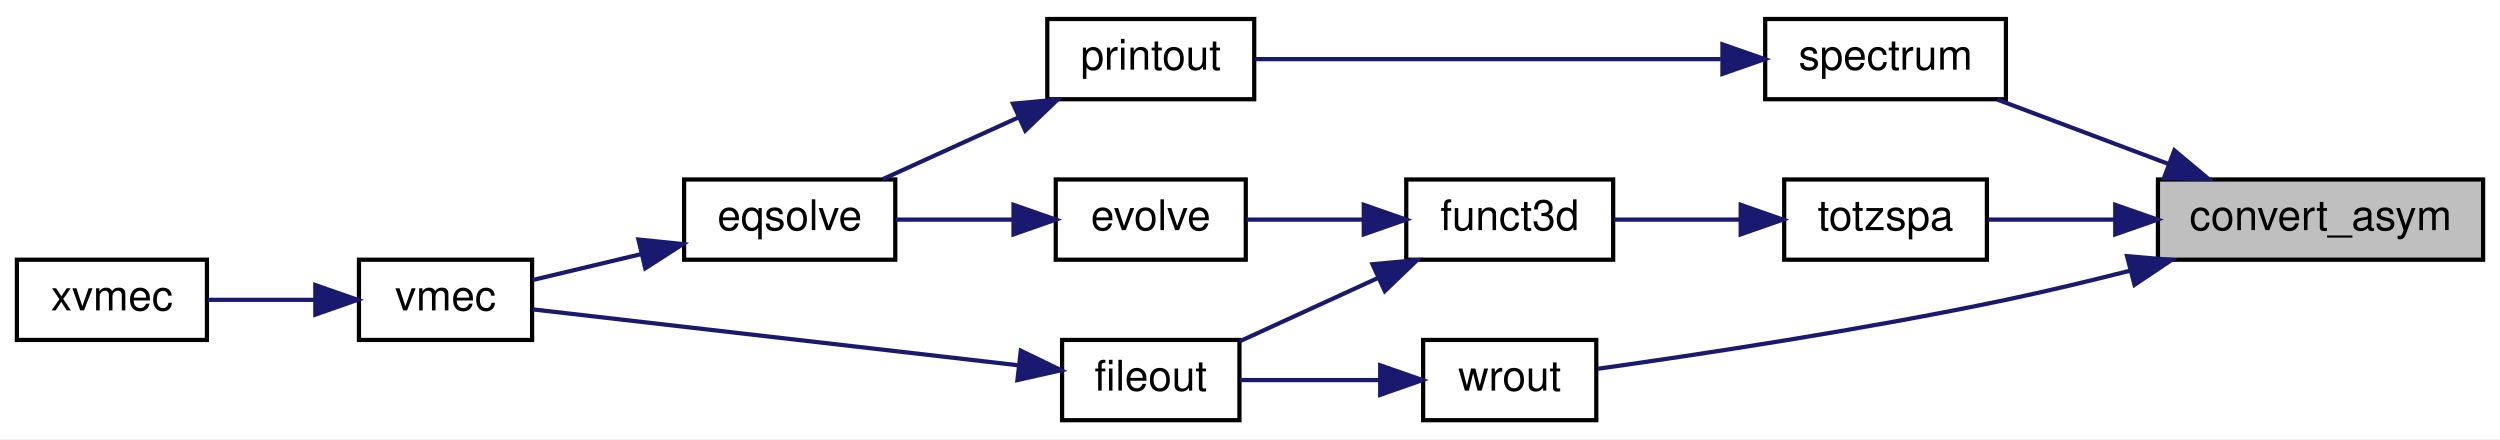
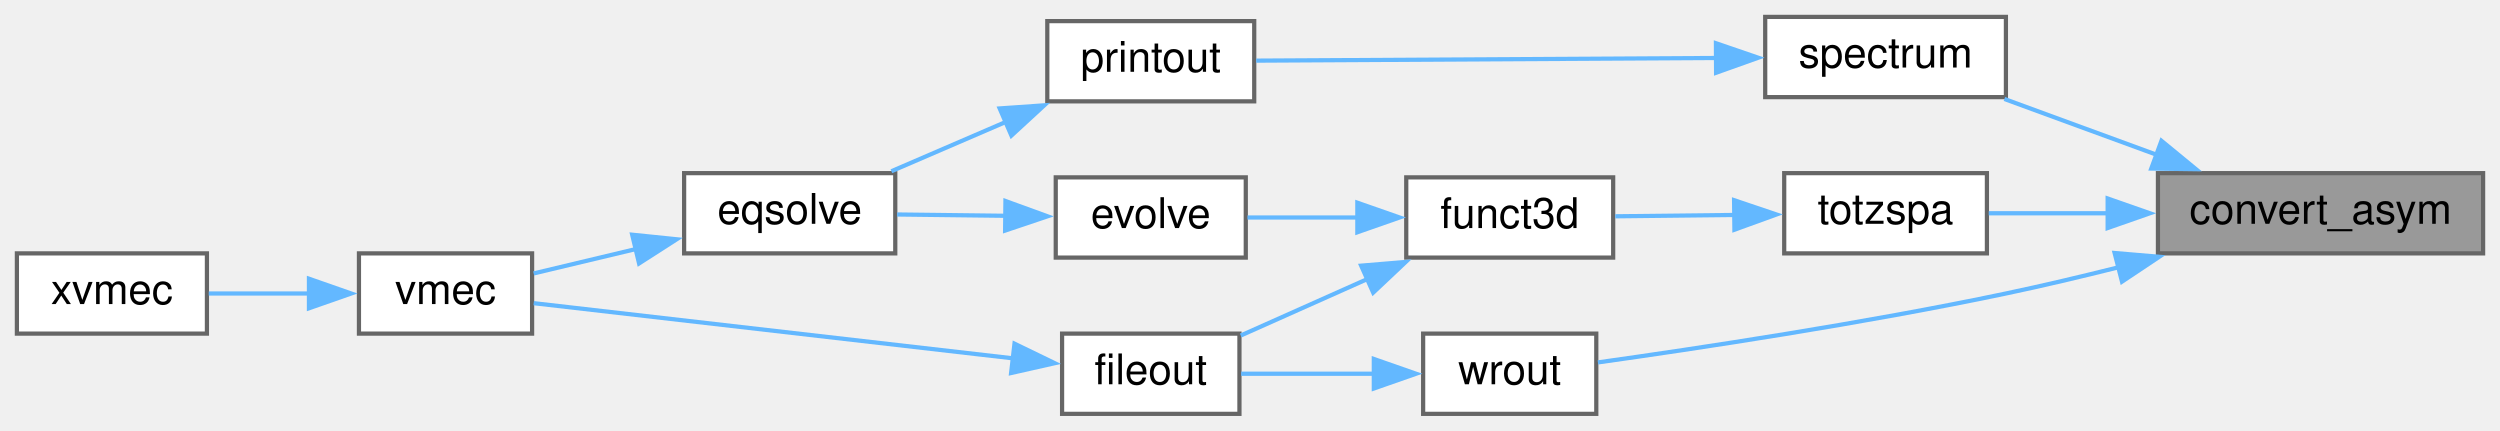
- <svg xmlns="http://www.w3.org/2000/svg" xmlns:xlink="http://www.w3.org/1999/xlink" width="592pt" height="104pt" viewBox="0.00 0.00 592.00 104.00">
-   <g id="graph0" class="graph" transform="scale(1 1) rotate(0) translate(4 100)">
-     <polygon fill="white" stroke="transparent" points="-4,4 -4,-100 588,-100 588,4 -4,4" />
+ <svg xmlns="http://www.w3.org/2000/svg" xmlns:xlink="http://www.w3.org/1999/xlink" width="592pt" height="102pt" viewBox="0.00 0.00 592.00 102.00">
+   <g id="graph0" class="graph" transform="scale(1 1) rotate(0) translate(4 98)">
    <g id="node1" class="node">
      <g id="a_node1">
        <a xlink:title="Convert from internal representation to &quot;physical&quot; rmnsc, zmncc Fourier form.">
-           <polygon fill="#bfbfbf" stroke="black" points="507,-38.5 507,-57.5 584,-57.5 584,-38.5 507,-38.5" />
-           <text text-anchor="middle" x="545.5" y="-45.5" font-family="Helvetica,sans-Serif" font-size="10.00">convert_asym</text>
+           <polygon fill="#999999" stroke="#666666" points="584,-57 507,-57 507,-38 584,-38 584,-57" />
+           <text text-anchor="middle" x="545.5" y="-45" font-family="Helvetica,sans-Serif" font-size="10.00">convert_asym</text>
        </a>
      </g>
    </g>
    <g id="node2" class="node">
      <g id="a_node2">
        <a xlink:href="../../de/daf/spectrum_8f90.html#afecccf953acda8cefc93e3f955198fcc" target="_top" xlink:title="Compute the spectral width of the surface geometry Fourier coefficients.">
-           <polygon fill="white" stroke="black" points="414,-76.5 414,-95.5 471,-95.5 471,-76.5 414,-76.5" />
-           <text text-anchor="middle" x="442.5" y="-83.5" font-family="Helvetica,sans-Serif" font-size="10.00">spectrum</text>
+           <polygon fill="white" stroke="#666666" points="471,-94 414,-94 414,-75 471,-75 471,-94" />
+           <text text-anchor="middle" x="442.5" y="-82" font-family="Helvetica,sans-Serif" font-size="10.00">spectrum</text>
        </a>
      </g>
    </g>
    <g id="edge1" class="edge">
-       <path fill="none" stroke="midnightblue" d="M509.63,-61.12C496.28,-66.14 481.3,-71.78 468.98,-76.41" />
-       <polygon fill="midnightblue" stroke="midnightblue" points="510.89,-64.39 519.01,-57.59 508.42,-57.83 510.89,-64.39" />
+       <path fill="none" stroke="#63b8ff" d="M506.78,-61.32C494.78,-65.71 481.74,-70.49 470.64,-74.56" />
+       <polygon fill="#63b8ff" stroke="#63b8ff" points="507.83,-64.66 516.01,-57.94 505.42,-58.09 507.83,-64.66" />
    </g>
    <g id="node7" class="node">
      <g id="a_node7">
        <a xlink:href="../../dc/d49/totzsp_8f90.html#a8c3f89c23a3be79d0f993c5031f7eab5" target="_top" xlink:title="Inverse-Fourier-transform anti-symmetric part of geometry from Fourier space to real space.">
-           <polygon fill="white" stroke="black" points="418.5,-38.5 418.5,-57.5 466.5,-57.5 466.5,-38.5 418.5,-38.5" />
-           <text text-anchor="middle" x="442.5" y="-45.5" font-family="Helvetica,sans-Serif" font-size="10.00">totzspa</text>
+           <polygon fill="white" stroke="#666666" points="466.5,-57 418.5,-57 418.5,-38 466.5,-38 466.5,-57" />
+           <text text-anchor="middle" x="442.5" y="-45" font-family="Helvetica,sans-Serif" font-size="10.00">totzspa</text>
        </a>
      </g>
    </g>
    <g id="edge6" class="edge">
-       <path fill="none" stroke="midnightblue" d="M496.62,-48C486.23,-48 475.69,-48 466.77,-48" />
-       <polygon fill="midnightblue" stroke="midnightblue" points="496.89,-51.5 506.89,-48 496.89,-44.5 496.89,-51.5" />
+       <path fill="none" stroke="#63b8ff" d="M495.16,-47.5C485.31,-47.5 475.4,-47.5 466.93,-47.5" />
+       <polygon fill="#63b8ff" stroke="#63b8ff" points="495.09,-51 505.09,-47.5 495.09,-44 495.09,-51" />
    </g>
    <g id="node11" class="node">
      <g id="a_node11">
        <a xlink:href="../../de/d3f/wrout_8f90.html#acfcf1bded82176b6a4a4a4ca430d75a9" target="_top" xlink:title="Write the output files of VMEC.">
-           <polygon fill="white" stroke="black" points="333,-0.5 333,-19.5 374,-19.5 374,-0.5 333,-0.5" />
-           <text text-anchor="middle" x="353.5" y="-7.5" font-family="Helvetica,sans-Serif" font-size="10.00">wrout</text>
+           <polygon fill="white" stroke="#666666" points="374,-19 333,-19 333,0 374,0 374,-19" />
+           <text text-anchor="middle" x="353.5" y="-7" font-family="Helvetica,sans-Serif" font-size="10.00">wrout</text>
        </a>
      </g>
    </g>
    <g id="edge12" class="edge">
-       <path fill="none" stroke="midnightblue" d="M500.43,-35.91C490.77,-33.46 480.57,-31.01 471,-29 437.31,-21.91 397.67,-15.95 374.39,-12.68" />
-       <polygon fill="midnightblue" stroke="midnightblue" points="499.69,-39.34 510.25,-38.45 501.45,-32.56 499.69,-39.34" />
+       <path fill="none" stroke="#63b8ff" d="M497.8,-34.74C488.93,-32.52 479.71,-30.33 471,-28.5 437.31,-21.41 397.67,-15.45 374.39,-12.18" />
+       <polygon fill="#63b8ff" stroke="#63b8ff" points="496.74,-38.09 507.3,-37.19 498.49,-31.31 496.74,-38.09" />
    </g>
    <g id="node3" class="node">
      <g id="a_node3">
        <a xlink:href="../../d7/dc9/printout_8f90.html#ad981fdd1d509a05592ecbea3ef831797" target="_top" xlink:title="Print iteration progress to screen and threed1 output file.">
-           <polygon fill="white" stroke="black" points="244,-76.5 244,-95.5 293,-95.5 293,-76.5 244,-76.5" />
-           <text text-anchor="middle" x="268.5" y="-83.5" font-family="Helvetica,sans-Serif" font-size="10.00">printout</text>
+           <polygon fill="white" stroke="#666666" points="293,-93 244,-93 244,-74 293,-74 293,-93" />
+           <text text-anchor="middle" x="268.5" y="-81" font-family="Helvetica,sans-Serif" font-size="10.00">printout</text>
        </a>
      </g>
    </g>
    <g id="edge2" class="edge">
-       <path fill="none" stroke="midnightblue" d="M403.48,-86C369.79,-86 321.66,-86 293.19,-86" />
-       <polygon fill="midnightblue" stroke="midnightblue" points="403.87,-89.5 413.87,-86 403.87,-82.5 403.87,-89.5" />
+       <path fill="none" stroke="#63b8ff" d="M402.63,-84.27C369.1,-84.08 321.72,-83.8 293.46,-83.64" />
+       <polygon fill="#63b8ff" stroke="#63b8ff" points="402.33,-87.77 412.35,-84.33 402.37,-80.77 402.33,-87.77" />
    </g>
    <g id="node4" class="node">
      <g id="a_node4">
        <a xlink:href="../../d7/d46/eqsolve_8f90.html#ab740b09d1b651e2ab8a60c5d552df0c2" target="_top" xlink:title="Iteratively evolve the Fourier coefficients that specify the equilibrium.">
-           <polygon fill="white" stroke="black" points="158,-38.5 158,-57.5 208,-57.5 208,-38.5 158,-38.5" />
-           <text text-anchor="middle" x="183" y="-45.5" font-family="Helvetica,sans-Serif" font-size="10.00">eqsolve</text>
+           <polygon fill="white" stroke="#666666" points="208,-57 158,-57 158,-38 208,-38 208,-57" />
+           <text text-anchor="middle" x="183" y="-45" font-family="Helvetica,sans-Serif" font-size="10.00">eqsolve</text>
        </a>
      </g>
    </g>
    <g id="edge3" class="edge">
-       <path fill="none" stroke="midnightblue" d="M237.06,-72.15C226.43,-67.31 214.75,-62 205.06,-57.59" />
-       <polygon fill="midnightblue" stroke="midnightblue" points="235.88,-75.45 246.43,-76.41 238.78,-69.08 235.88,-75.45" />
+       <path fill="none" stroke="#63b8ff" d="M234.34,-69.2C225.21,-65.27 215.5,-61.08 207.08,-57.45" />
+       <polygon fill="#63b8ff" stroke="#63b8ff" points="232.72,-72.32 243.29,-73.06 235.5,-65.89 232.72,-72.32" />
    </g>
    <g id="node5" class="node">
      <g id="a_node5">
        <a xlink:href="../../db/d61/vmec_8f90.html#a6d38ab7be2f9d818da4541e1d352ea23" target="_top" xlink:title="Main driver for VMEC.">
-           <polygon fill="white" stroke="black" points="81,-19.5 81,-38.5 122,-38.5 122,-19.5 81,-19.5" />
-           <text text-anchor="middle" x="101.5" y="-26.5" font-family="Helvetica,sans-Serif" font-size="10.00">vmec</text>
+           <polygon fill="white" stroke="#666666" points="122,-38 81,-38 81,-19 122,-19 122,-38" />
+           <text text-anchor="middle" x="101.5" y="-26" font-family="Helvetica,sans-Serif" font-size="10.00">vmec</text>
        </a>
      </g>
    </g>
    <g id="edge4" class="edge">
-       <path fill="none" stroke="midnightblue" d="M147.71,-39.8C138.96,-37.71 129.84,-35.53 122.11,-33.69" />
-       <polygon fill="midnightblue" stroke="midnightblue" points="147.18,-43.28 157.72,-42.2 148.8,-36.47 147.18,-43.28" />
+       <path fill="none" stroke="#63b8ff" d="M146.66,-39.05C138.33,-37.06 129.73,-35.01 122.37,-33.25" />
+       <polygon fill="#63b8ff" stroke="#63b8ff" points="145.7,-42.42 156.24,-41.34 147.33,-35.62 145.7,-42.42" />
    </g>
    <g id="node6" class="node">
      <g id="a_node6">
        <a xlink:href="../../db/d61/vmec_8f90.html#ace5bdf043bb85c8f0a9fc582bdb55725" target="_top" xlink:title="Main program of VMEC.">
-           <polygon fill="white" stroke="black" points="0,-19.5 0,-38.5 45,-38.5 45,-19.5 0,-19.5" />
-           <text text-anchor="middle" x="22.5" y="-26.5" font-family="Helvetica,sans-Serif" font-size="10.00">xvmec</text>
+           <polygon fill="white" stroke="#666666" points="45,-38 0,-38 0,-19 45,-19 45,-38" />
+           <text text-anchor="middle" x="22.5" y="-26" font-family="Helvetica,sans-Serif" font-size="10.00">xvmec</text>
        </a>
      </g>
    </g>
    <g id="edge5" class="edge">
-       <path fill="none" stroke="midnightblue" d="M70.42,-29C61.99,-29 52.99,-29 45.16,-29" />
-       <polygon fill="midnightblue" stroke="midnightblue" points="70.67,-32.5 80.67,-29 70.67,-25.5 70.67,-32.5" />
+       <path fill="none" stroke="#63b8ff" d="M69.39,-28.5C61.36,-28.5 52.89,-28.5 45.43,-28.5" />
+       <polygon fill="#63b8ff" stroke="#63b8ff" points="69.16,-32 79.16,-28.5 69.16,-25 69.16,-32" />
    </g>
    <g id="node8" class="node">
      <g id="a_node8">
        <a xlink:href="../../d3/d4f/funct3d_8f90.html#a800bacc22176e16323899df87b55c547" target="_top" xlink:title="Evaluate the three-dimensional MHD energy functional. Think of this as the &quot;forward model&quot; that tells...">
-           <polygon fill="white" stroke="black" points="329,-38.5 329,-57.5 378,-57.5 378,-38.5 329,-38.5" />
-           <text text-anchor="middle" x="353.5" y="-45.5" font-family="Helvetica,sans-Serif" font-size="10.00">funct3d</text>
+           <polygon fill="white" stroke="#666666" points="378,-56 329,-56 329,-37 378,-37 378,-56" />
+           <text text-anchor="middle" x="353.5" y="-44" font-family="Helvetica,sans-Serif" font-size="10.00">funct3d</text>
        </a>
      </g>
    </g>
    <g id="edge7" class="edge">
-       <path fill="none" stroke="midnightblue" d="M408.15,-48C398.16,-48 387.41,-48 378.18,-48" />
-       <polygon fill="midnightblue" stroke="midnightblue" points="408.19,-51.5 418.19,-48 408.19,-44.5 408.19,-51.5" />
+       <path fill="none" stroke="#63b8ff" d="M406.97,-47.1C397.43,-46.99 387.29,-46.88 378.49,-46.78" />
+       <polygon fill="#63b8ff" stroke="#63b8ff" points="406.63,-50.6 416.67,-47.21 406.71,-43.6 406.63,-50.6" />
    </g>
    <g id="node9" class="node">
      <g id="a_node9">
        <a xlink:href="../../de/da9/evolve_8f90.html#a8103e838be03904e03551e04f6b396e4" target="_top" xlink:title="Take a single time step in Fourier space to evolve the Fourier coefficients describing the equilibriu...">
-           <polygon fill="white" stroke="black" points="246,-38.5 246,-57.5 291,-57.5 291,-38.5 246,-38.5" />
-           <text text-anchor="middle" x="268.5" y="-45.5" font-family="Helvetica,sans-Serif" font-size="10.00">evolve</text>
+           <polygon fill="white" stroke="#666666" points="291,-56 246,-56 246,-37 291,-37 291,-56" />
+           <text text-anchor="middle" x="268.5" y="-44" font-family="Helvetica,sans-Serif" font-size="10.00">evolve</text>
        </a>
      </g>
    </g>
    <g id="edge8" class="edge">
-       <path fill="none" stroke="midnightblue" d="M318.75,-48C309.43,-48 299.56,-48 291.13,-48" />
-       <polygon fill="midnightblue" stroke="midnightblue" points="318.94,-51.5 328.94,-48 318.94,-44.5 318.94,-51.5" />
+       <path fill="none" stroke="#63b8ff" d="M317.64,-46.5C308.75,-46.5 299.45,-46.5 291.41,-46.5" />
+       <polygon fill="#63b8ff" stroke="#63b8ff" points="317.42,-50 327.42,-46.5 317.42,-43 317.42,-50" />
    </g>
    <g id="node10" class="node">
      <g id="a_node10">
        <a xlink:href="../../d0/d71/fileout_8f90.html#a7228e984aaf2c38bd772e3d846fab7af" target="_top" xlink:title="Write the output files.">
-           <polygon fill="white" stroke="black" points="247.5,-0.5 247.5,-19.5 289.5,-19.5 289.5,-0.5 247.5,-0.5" />
-           <text text-anchor="middle" x="268.5" y="-7.5" font-family="Helvetica,sans-Serif" font-size="10.00">fileout</text>
+           <polygon fill="white" stroke="#666666" points="289.5,-19 247.5,-19 247.5,0 289.5,0 289.5,-19" />
+           <text text-anchor="middle" x="268.5" y="-7" font-family="Helvetica,sans-Serif" font-size="10.00">fileout</text>
        </a>
      </g>
    </g>
    <g id="edge10" class="edge">
-       <path fill="none" stroke="midnightblue" d="M322.35,-34.2C311.44,-29.2 299.41,-23.69 289.58,-19.19" />
-       <polygon fill="midnightblue" stroke="midnightblue" points="321.01,-37.43 331.56,-38.41 323.92,-31.07 321.01,-37.43" />
+       <path fill="none" stroke="#63b8ff" d="M320.03,-32.03C309.85,-27.49 298.9,-22.61 289.81,-18.55" />
+       <polygon fill="#63b8ff" stroke="#63b8ff" points="318.32,-35.09 328.88,-35.97 321.17,-28.7 318.32,-35.09" />
    </g>
    <g id="edge9" class="edge">
-       <path fill="none" stroke="midnightblue" d="M235.97,-48C226.73,-48 216.78,-48 208.08,-48" />
-       <polygon fill="midnightblue" stroke="midnightblue" points="236,-51.5 246,-48 236,-44.5 236,-51.5" />
+       <path fill="none" stroke="#63b8ff" d="M234.26,-46.9C225.64,-47 216.52,-47.11 208.44,-47.21" />
+       <polygon fill="#63b8ff" stroke="#63b8ff" points="234.09,-50.4 244.05,-46.78 234.01,-43.4 234.09,-50.4" />
    </g>
    <g id="edge11" class="edge">
-       <path fill="none" stroke="midnightblue" d="M237.12,-13.5C203.58,-17.36 150.59,-23.46 122.13,-26.74" />
-       <polygon fill="midnightblue" stroke="midnightblue" points="237.73,-16.95 247.27,-12.33 236.93,-10 237.73,-16.95" />
+       <path fill="none" stroke="#63b8ff" d="M235.84,-13.15C202.35,-17 150.55,-22.97 122.38,-26.21" />
+       <polygon fill="#63b8ff" stroke="#63b8ff" points="236.23,-16.62 245.76,-12 235.43,-9.67 236.23,-16.62" />
    </g>
    <g id="edge13" class="edge">
-       <path fill="none" stroke="midnightblue" d="M322.76,-10C311.76,-10 299.55,-10 289.61,-10" />
-       <polygon fill="midnightblue" stroke="midnightblue" points="322.83,-13.5 332.83,-10 322.83,-6.5 322.83,-13.5" />
+       <path fill="none" stroke="#63b8ff" d="M321.48,-9.5C310.93,-9.5 299.4,-9.5 289.9,-9.5" />
+       <polygon fill="#63b8ff" stroke="#63b8ff" points="321.32,-13 331.32,-9.5 321.32,-6 321.32,-13" />
    </g>
  </g>
</svg>
